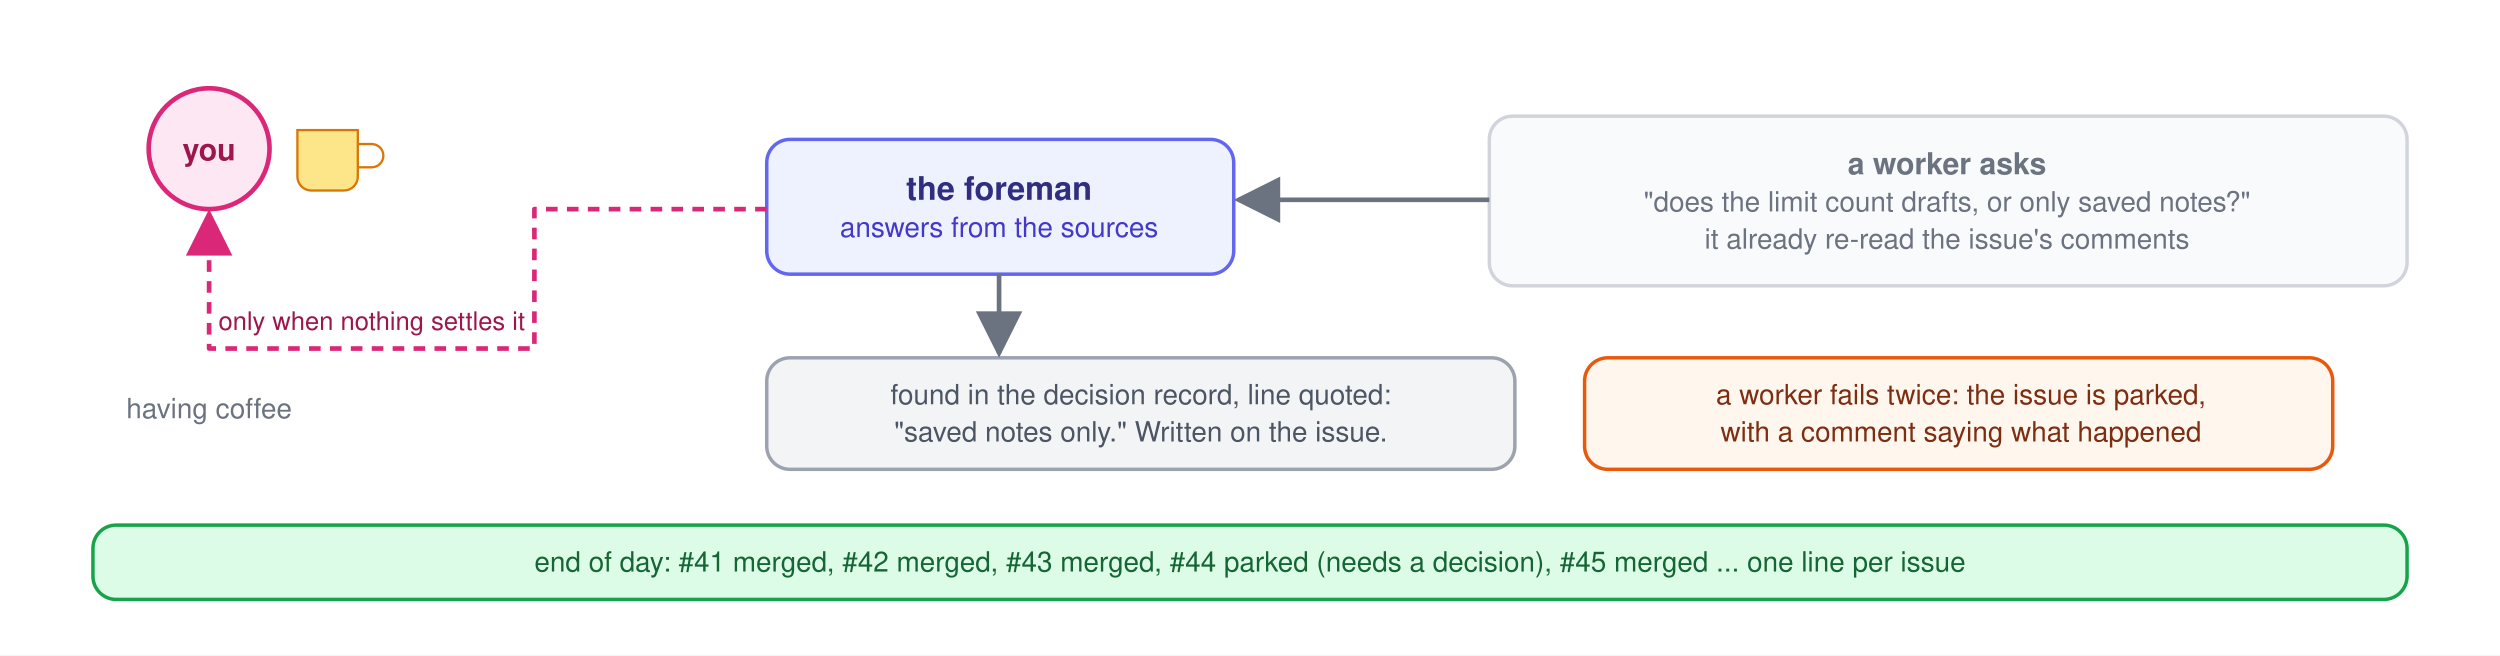
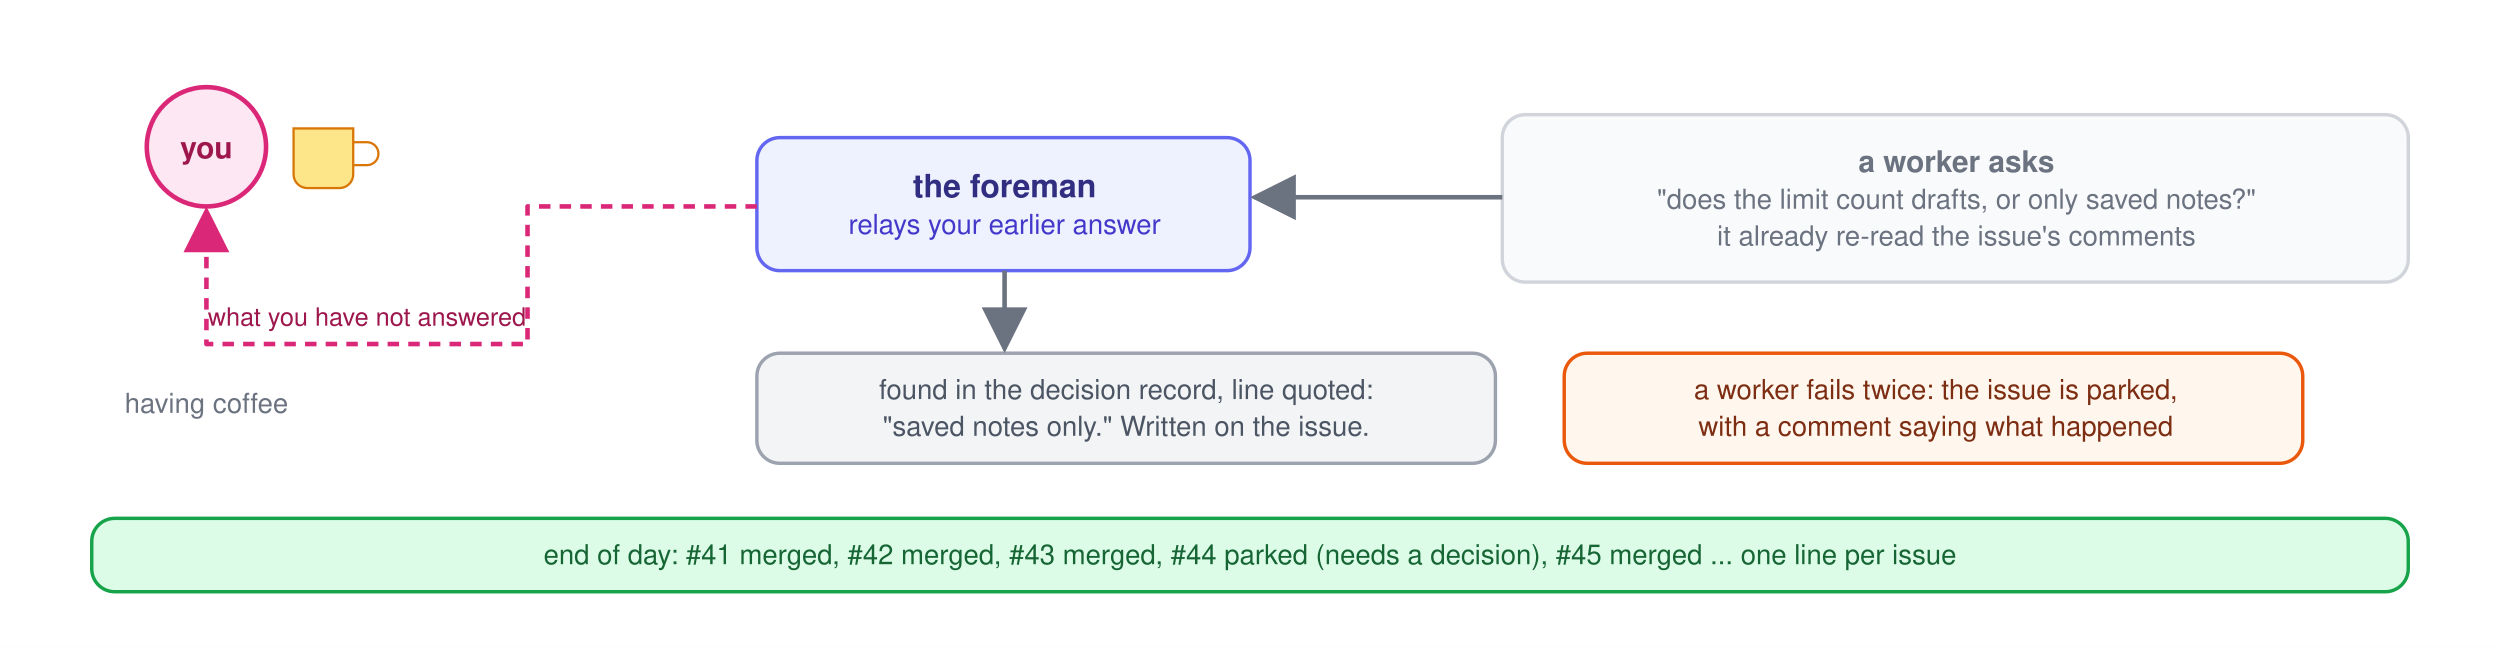
- <svg xmlns="http://www.w3.org/2000/svg" width="1076" height="282" viewBox="0 0 1076 282" font-family="-apple-system, Segoe UI, Helvetica, Arial, sans-serif" font-size="14">
-   <rect width="1076" height="282" fill="#ffffff" />
+ <svg xmlns="http://www.w3.org/2000/svg" width="1090" height="282" viewBox="0 0 1090 282" font-family="-apple-system, Segoe UI, Helvetica, Arial, sans-serif" font-size="14">
+   <rect width="1090" height="282" fill="#ffffff" />
  <defs>
    <marker id="m16a34a" markerWidth="10" markerHeight="10" refX="9" refY="5" orient="auto">
      <path d="M0,0 L10,5 L0,10 z" fill="#16a34a" />
    </marker>
    <marker id="m6366f1" markerWidth="10" markerHeight="10" refX="9" refY="5" orient="auto">
      <path d="M0,0 L10,5 L0,10 z" fill="#6366f1" />
    </marker>
    <marker id="m6b7280" markerWidth="10" markerHeight="10" refX="9" refY="5" orient="auto">
      <path d="M0,0 L10,5 L0,10 z" fill="#6b7280" />
    </marker>
    <marker id="md97706" markerWidth="10" markerHeight="10" refX="9" refY="5" orient="auto">
      <path d="M0,0 L10,5 L0,10 z" fill="#d97706" />
    </marker>
    <marker id="mdb2777" markerWidth="10" markerHeight="10" refX="9" refY="5" orient="auto">
      <path d="M0,0 L10,5 L0,10 z" fill="#db2777" />
    </marker>
    <marker id="mdc2626" markerWidth="10" markerHeight="10" refX="9" refY="5" orient="auto">
      <path d="M0,0 L10,5 L0,10 z" fill="#dc2626" />
    </marker>
  </defs>
  <circle cx="90" cy="64" r="26" fill="#fce7f3" stroke="#db2777" stroke-width="2" />
  <text x="90" y="69" text-anchor="middle" font-size="13" font-weight="600" fill="#9d174d">you</text>
  <path d="M 128 56 h 26 v 20 a 6 6 0 0 1 -6 6 h -14 a 6 6 0 0 1 -6 -6 z" fill="#fde68a" stroke="#d97706" />
  <path d="M 154 62 h 6 a 5 5 0 0 1 0 10 h -6" fill="none" stroke="#d97706" />
  <text x="90" y="180" text-anchor="middle" font-size="12" fill="#6b7280">having coffee</text>
-   <rect x="330" y="60" width="201" height="58" rx="10" fill="#eef2ff" stroke="#6366f1" stroke-width="1.5" />
-   <text x="430" y="86" text-anchor="middle" font-size="14" font-weight="600" fill="#312e81">the foreman</text>
-   <text x="430" y="102" text-anchor="middle" font-size="12" fill="#4338ca">answers from the sources</text>
-   <rect x="641" y="50" width="395" height="73" rx="10" fill="#f9fafb" stroke="#d1d5db" stroke-width="1.5" />
-   <text x="838" y="75" text-anchor="middle" font-size="13" font-weight="600" fill="#6b7280">a worker asks</text>
-   <text x="838" y="91" text-anchor="middle" font-size="12" fill="#6b7280">"does the limit count drafts, or only saved notes?"</text>
-   <text x="838" y="107" text-anchor="middle" font-size="12" fill="#6b7280">it already re-read the issue's comments</text>
-   <line x1="641" y1="86" x2="533" y2="86" stroke="#6b7280" stroke-width="2" marker-end="url(#m6b7280)" />
+   <rect x="330" y="60" width="215" height="58" rx="10" fill="#eef2ff" stroke="#6366f1" stroke-width="1.5" />
+   <text x="438" y="86" text-anchor="middle" font-size="14" font-weight="600" fill="#312e81">the foreman</text>
+   <text x="438" y="102" text-anchor="middle" font-size="12" fill="#4338ca">relays your earlier answer</text>
+   <rect x="655" y="50" width="395" height="73" rx="10" fill="#f9fafb" stroke="#d1d5db" stroke-width="1.5" />
+   <text x="853" y="75" text-anchor="middle" font-size="13" font-weight="600" fill="#6b7280">a worker asks</text>
+   <text x="853" y="91" text-anchor="middle" font-size="12" fill="#6b7280">"does the limit count drafts, or only saved notes?"</text>
+   <text x="853" y="107" text-anchor="middle" font-size="12" fill="#6b7280">it already re-read the issue's comments</text>
+   <line x1="655" y1="86" x2="547" y2="86" stroke="#6b7280" stroke-width="2" marker-end="url(#m6b7280)" />
  <rect x="330" y="154" width="322" height="48" rx="10" fill="#f3f4f6" stroke="#9ca3af" stroke-width="1.5" />
  <text x="491" y="174" text-anchor="middle" font-size="12" fill="#4b5563">found in the decision record, line quoted:</text>
  <text x="491" y="190" text-anchor="middle" font-size="12" fill="#4b5563">"saved notes only." Written on the issue.</text>
-   <line x1="430" y1="118" x2="430" y2="152" stroke="#6b7280" stroke-width="2" marker-end="url(#m6b7280)" />
+   <line x1="438" y1="118" x2="438" y2="152" stroke="#6b7280" stroke-width="2" marker-end="url(#m6b7280)" />
  <path d="M 330 90 L 230 90 L 230 150 L 90 150 L 90 92" fill="none" stroke="#db2777" stroke-width="2" stroke-linejoin="round" stroke-dasharray="5 4" marker-end="url(#mdb2777)" />
-   <text x="160" y="142" text-anchor="middle" font-size="11" fill="#9d174d">only when nothing settles it</text>
+   <text x="160" y="142" text-anchor="middle" font-size="11" fill="#9d174d">what you have not answered</text>
  <rect x="682" y="154" width="322" height="48" rx="10" fill="#fff7ed" stroke="#ea580c" stroke-width="1.5" />
  <text x="844" y="174" text-anchor="middle" font-size="12" fill="#7c2d12">a worker fails twice: the issue is parked,</text>
  <text x="844" y="190" text-anchor="middle" font-size="12" fill="#7c2d12">with a comment saying what happened</text>
-   <rect x="40" y="226" width="996" height="32" rx="10" fill="#dcfce7" stroke="#16a34a" stroke-width="1.5" />
-   <text x="538" y="246" text-anchor="middle" font-size="12" fill="#166534">end of day: #41 merged, #42 merged, #43 merged, #44 parked (needs a decision), #45 merged ... one line per issue</text>
+   <rect x="40" y="226" width="1010" height="32" rx="10" fill="#dcfce7" stroke="#16a34a" stroke-width="1.5" />
+   <text x="545" y="246" text-anchor="middle" font-size="12" fill="#166534">end of day: #41 merged, #42 merged, #43 merged, #44 parked (needs a decision), #45 merged ... one line per issue</text>
</svg>
